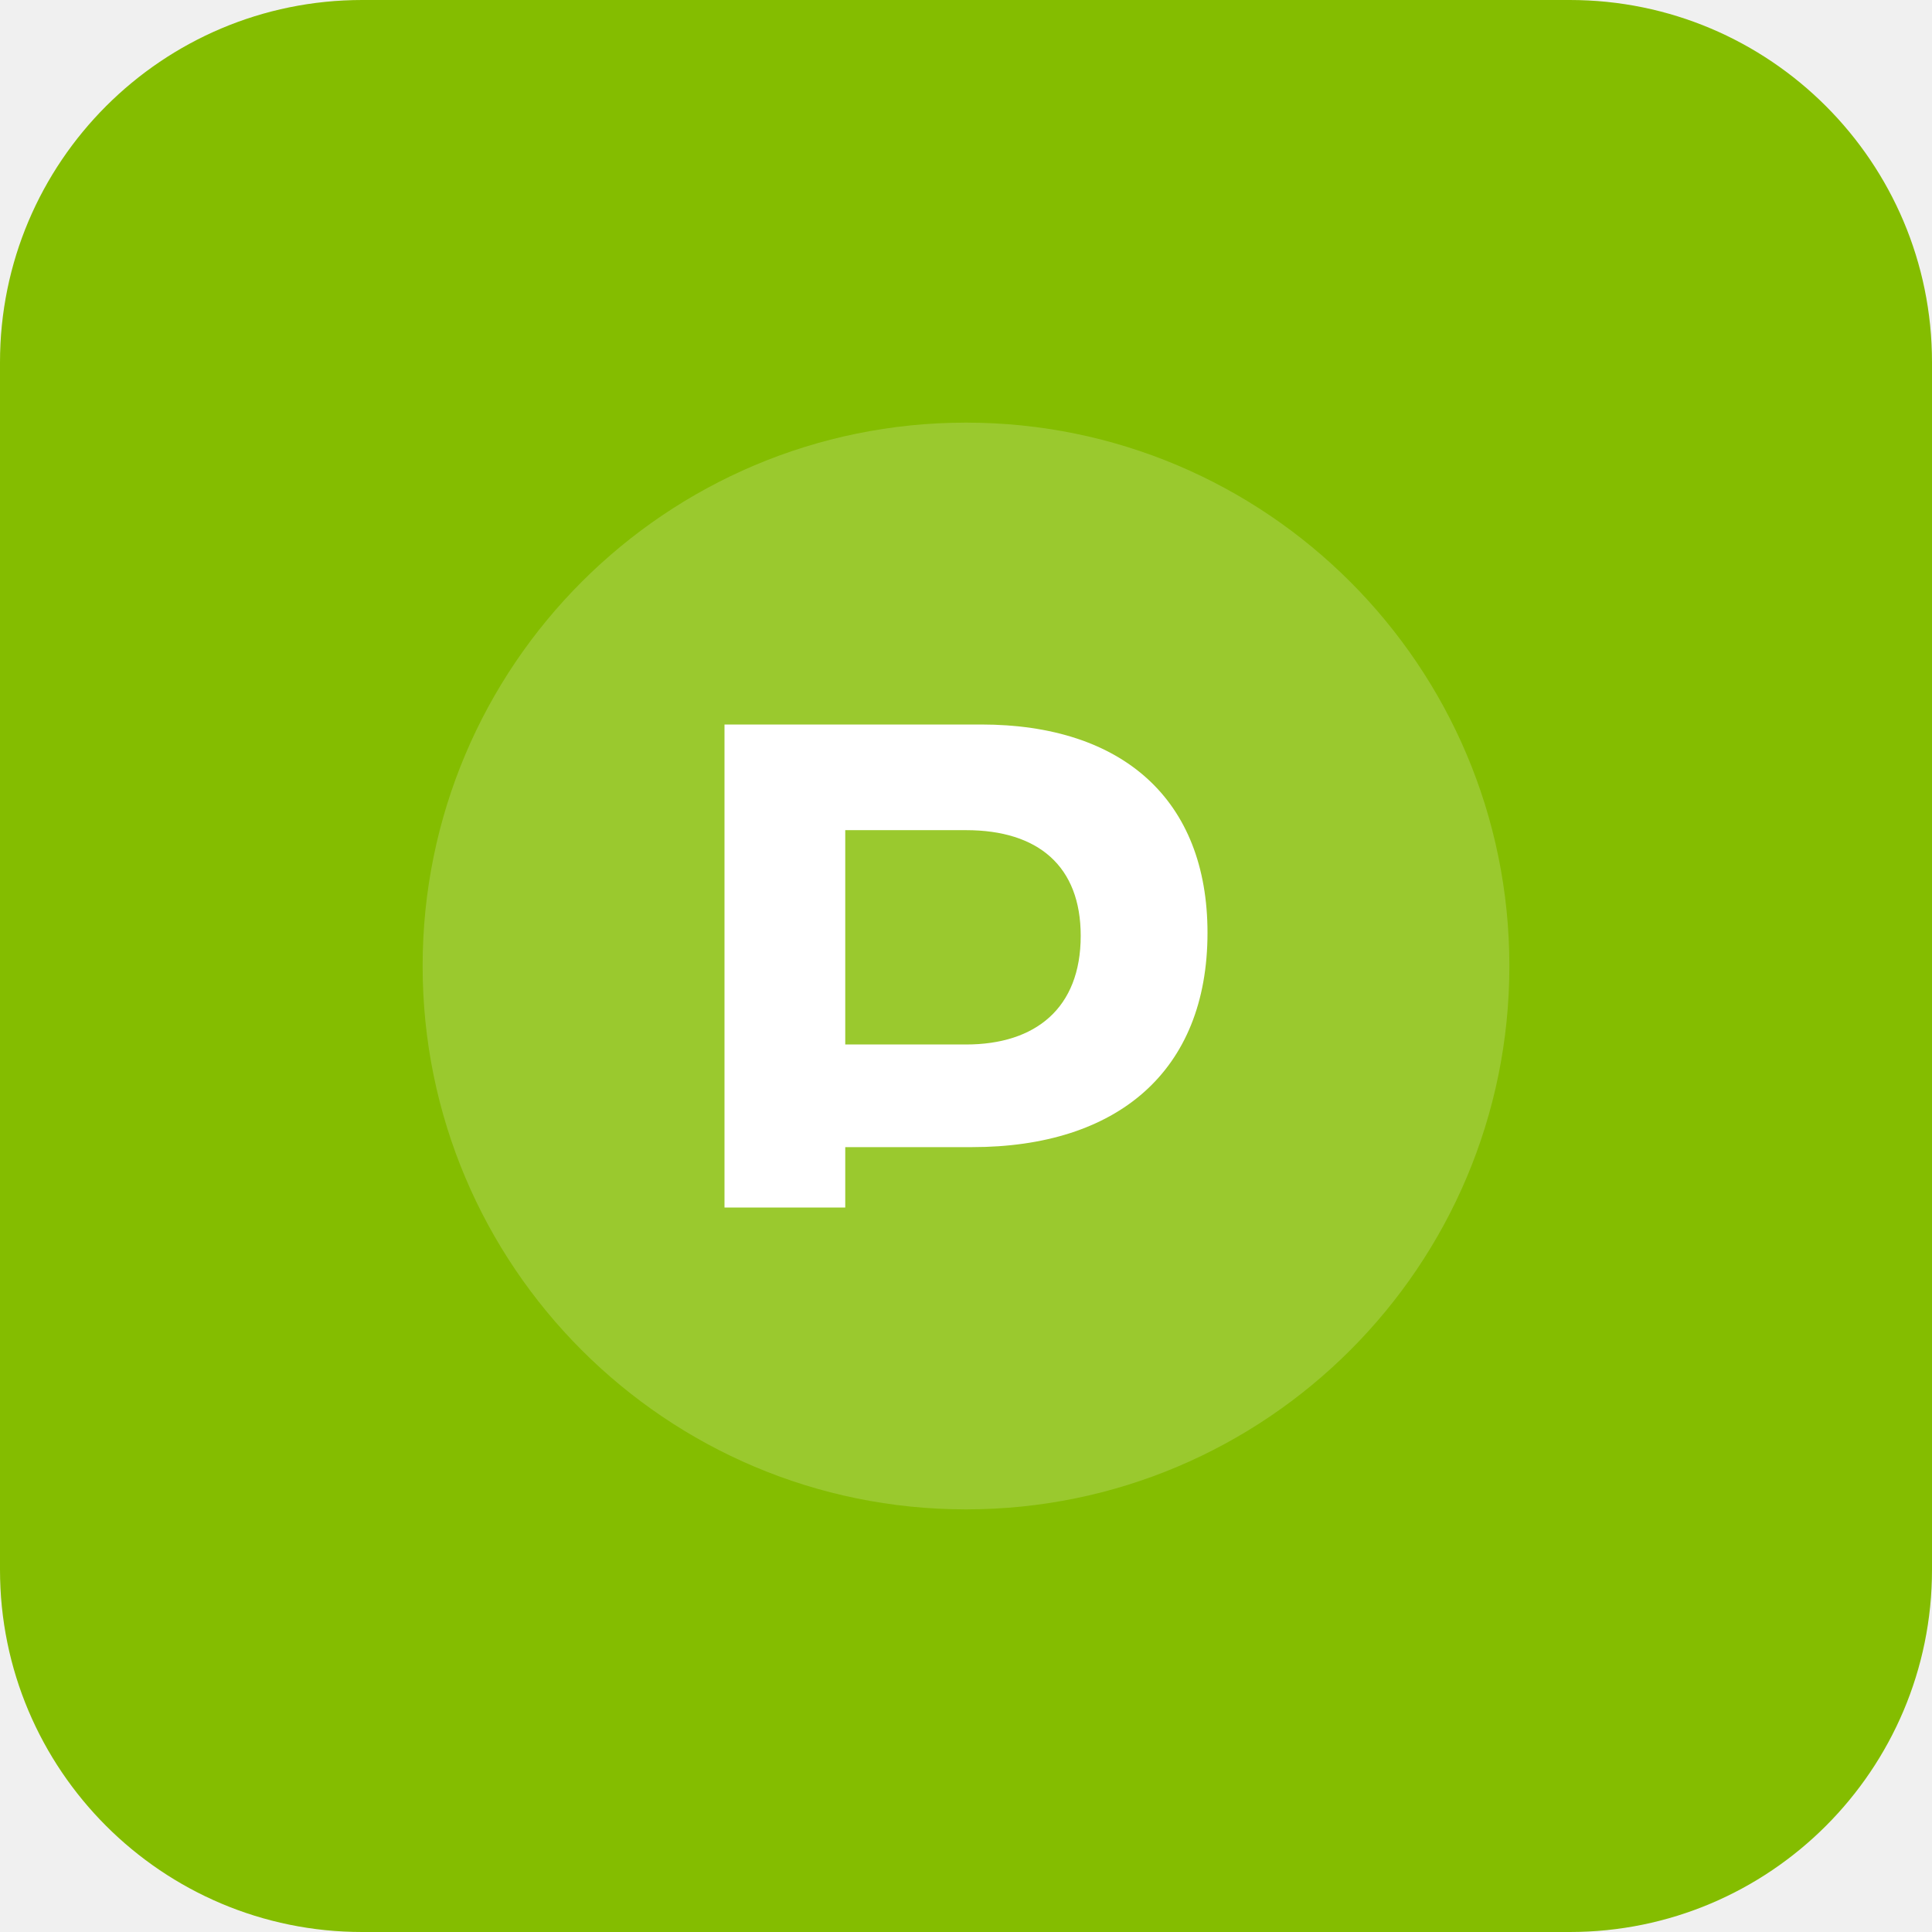
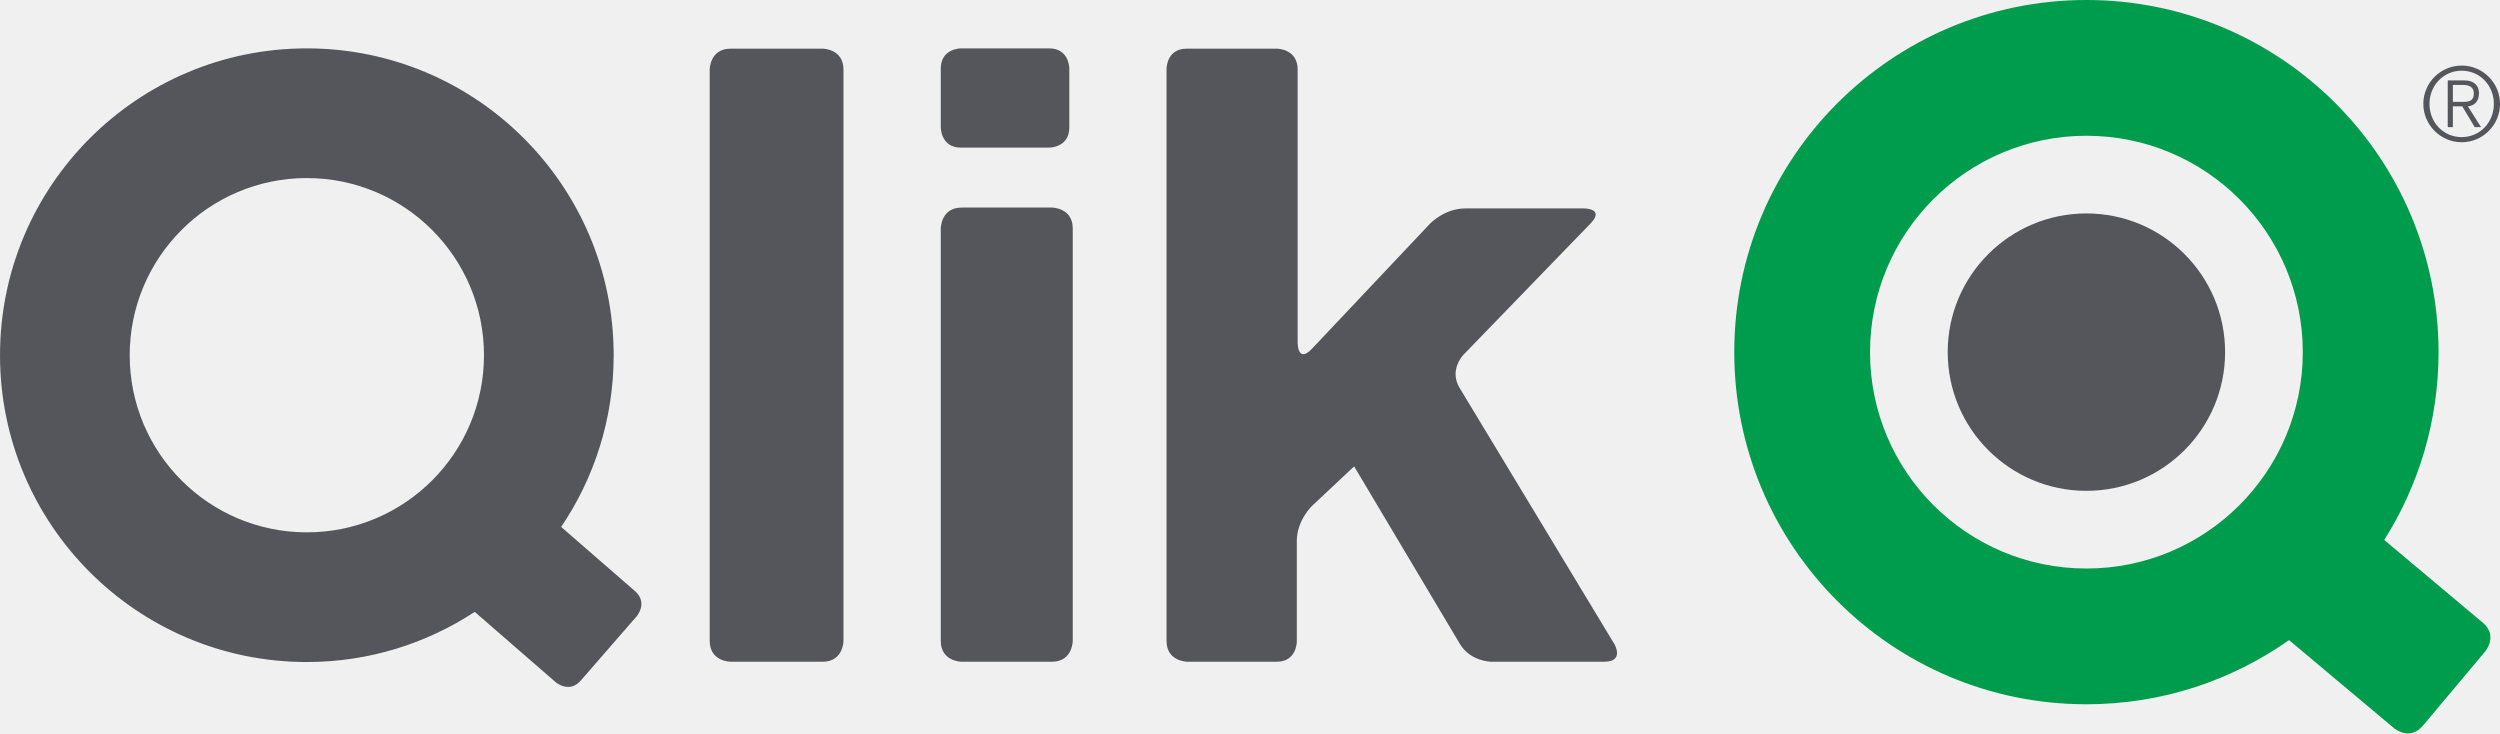
- <svg xmlns="http://www.w3.org/2000/svg" viewBox="0 0 64 64" fill="none">
-   <rect width="64" height="64" rx="12" fill="#84BD00" />
-   <circle cx="32" cy="32" r="18" fill="white" fill-opacity="0.18" />
-   <path d="M24 40V24H32.5C37.2 24 40 26.5 40 30.9C40 35.5 37 38 32.2 38H28V40H24ZM28 34.6H32C34.3 34.6 35.8 33.4 35.8 31C35.8 28.7 34.4 27.5 32 27.5H28V34.6Z" fill="white" />
+ <svg xmlns="http://www.w3.org/2000/svg" width="144.504mm" height="42.392mm" viewBox="0 0 144.504 42.392" version="1.1" id="svg354">
+   <defs id="defs351">
+     <clipPath clipPathUnits="userSpaceOnUse" id="clipPath66">
+       <path d="M 0,0 H 612 V 792 H 0 Z" id="path64" />
+     </clipPath>
+   </defs>
+   <g id="layer1" transform="translate(-9.312879,-9.881687)">
+     <g id="g62" clip-path="url(#clipPath66)" transform="matrix(2.355128,0,0,-2.355128,-1215.23,89.95579)">
+       <g id="g68" transform="translate(555.7697,24.4807)">
+         <path d="M 0,0 C -0.265,0.439 0.091,0.808 0.091,0.808 L 3.215,4.035 C 3.571,4.404 3.058,4.404 3.058,4.404 H 0.141 c -0.513,0 -0.865,-0.373 -0.865,-0.373 l -2.898,-3.07 c -0.352,-0.372 -0.352,0.14 -0.352,0.14 v 6.711 c 0,0.513 -0.512,0.513 -0.512,0.513 h -2.213 c -0.493,0 -0.493,-0.493 -0.493,-0.493 V -6.209 c 0,-0.513 0.513,-0.513 0.513,-0.513 h 2.191 c 0.493,0 0.493,0.493 0.493,0.493 v 2.468 c 0,0.513 0.374,0.864 0.374,0.864 l 1.033,0.97 2.594,-4.355 c 0.262,-0.44 0.775,-0.44 0.775,-0.44 h 2.768 c 0.512,0 0.247,0.439 0.247,0.439 z M -9.494,-6.209 V 3.912 c 0,0.513 -0.513,0.513 -0.513,0.513 h -2.214 c -0.512,0 -0.512,-0.513 -0.512,-0.513 V -6.209 c 0,-0.513 0.512,-0.513 0.512,-0.513 h 2.214 c 0.513,0 0.513,0.513 0.513,0.513 M -9.578,6.389 v 1.449 c 0,0 0,0.494 -0.493,0.494 h -2.169 c 0,0 -0.493,0 -0.493,-0.494 V 6.389 c 0,0 0,-0.493 0.493,-0.493 h 2.169 c 0,0 0.493,0 0.493,0.493 M -15.121,-6.209 V 7.812 c 0,0.513 -0.513,0.513 -0.513,0.513 h -2.257 c -0.513,0 -0.513,-0.513 -0.513,-0.513 V -6.209 c 0,-0.513 0.513,-0.513 0.513,-0.513 h 2.257 c 0.513,0 0.513,0.513 0.513,0.513 m -5.075,0.603 c 0,0 0.287,0.331 -0.043,0.619 l -1.811,1.574 c 0.813,1.202 1.289,2.653 1.289,4.214 0,4.159 -3.372,7.531 -7.531,7.531 -4.159,0 -7.53,-3.372 -7.53,-7.531 0,-4.159 3.371,-7.53 7.53,-7.53 1.523,0 2.937,0.455 4.121,1.231 l 1.987,-1.726 c 0,0 0.331,-0.288 0.618,0.043 z m -3.748,6.407 c 0,-2.401 -1.947,-4.347 -4.348,-4.347 -2.401,0 -4.347,1.946 -4.347,4.347 0,2.401 1.946,4.348 4.347,4.348 2.401,0 4.348,-1.947 4.348,-4.348" style="fill:#54565b;fill-opacity:1;fill-rule:nonzero;stroke:none" id="path70" />
+       </g>
+       <g id="g72" transform="translate(580.8813,18.7189)">
+         <path d="m 0,0 -2.418,2.029 c 0.843,1.334 1.333,2.914 1.333,4.609 0,4.773 -3.869,8.643 -8.642,8.643 -4.773,0 -8.643,-3.87 -8.643,-8.642 0,-4.773 3.87,-8.643 8.643,-8.643 1.852,0 3.566,0.584 4.973,1.575 l 2.579,-2.164 c 0,0 0.383,-0.321 0.705,0.062 l 1.532,1.826 c 0,0 0.322,0.383 -0.062,0.705 m -4.417,6.638 c 0,-2.933 -2.377,-5.31 -5.31,-5.31 -2.933,0 -5.311,2.377 -5.311,5.311 0,2.932 2.378,5.31 5.311,5.31 2.933,0 5.31,-2.378 5.31,-5.311" style="fill:#009c4d;fill-opacity:1;fill-rule:nonzero;stroke:none" id="path74" />
+       </g>
+       <g id="g76" transform="translate(567.7498,25.3576)">
+         <path d="M 0,0 C 0,1.88 1.524,3.404 3.404,3.404 5.284,3.404 6.808,1.88 6.808,0 6.808,-1.88 5.284,-3.405 3.404,-3.404 1.524,-3.404 0,-1.88 0,0" style="fill:#54565b;fill-opacity:1;fill-rule:nonzero;stroke:none" id="path78" />
+       </g>
+       <g id="g80" transform="translate(579.4229,31.4499)">
+         <path d="M 0,0 C 0,0.521 0.425,0.941 0.941,0.941 1.462,0.941 1.882,0.516 1.882,0 1.882,-0.516 1.462,-0.941 0.941,-0.941 0.425,-0.941 0,-0.516 0,0 M 0.941,0.815 C 0.496,0.815 0.151,0.453 0.151,0 c 0,-0.455 0.34,-0.815 0.79,-0.815 0.45,0 0.79,0.36 0.79,0.815 0,0.453 -0.34,0.815 -0.79,0.815 M 0.725,-0.571 H 0.599 v 1.147 h 0.415 c 0.199,0 0.352,-0.1 0.352,-0.317 0,-0.181 -0.098,-0.302 -0.272,-0.319 L 1.417,-0.571 H 1.261 L 0.956,-0.06 H 0.725 Z m 0,0.621 h 0.259 c 0.151,0 0.256,0.033 0.256,0.209 0,0.149 -0.113,0.206 -0.256,0.206 H 0.725 Z" style="fill:#54565b;fill-opacity:1;fill-rule:nonzero;stroke:none" id="path82" />
+       </g>
+     </g>
+   </g>
</svg>
